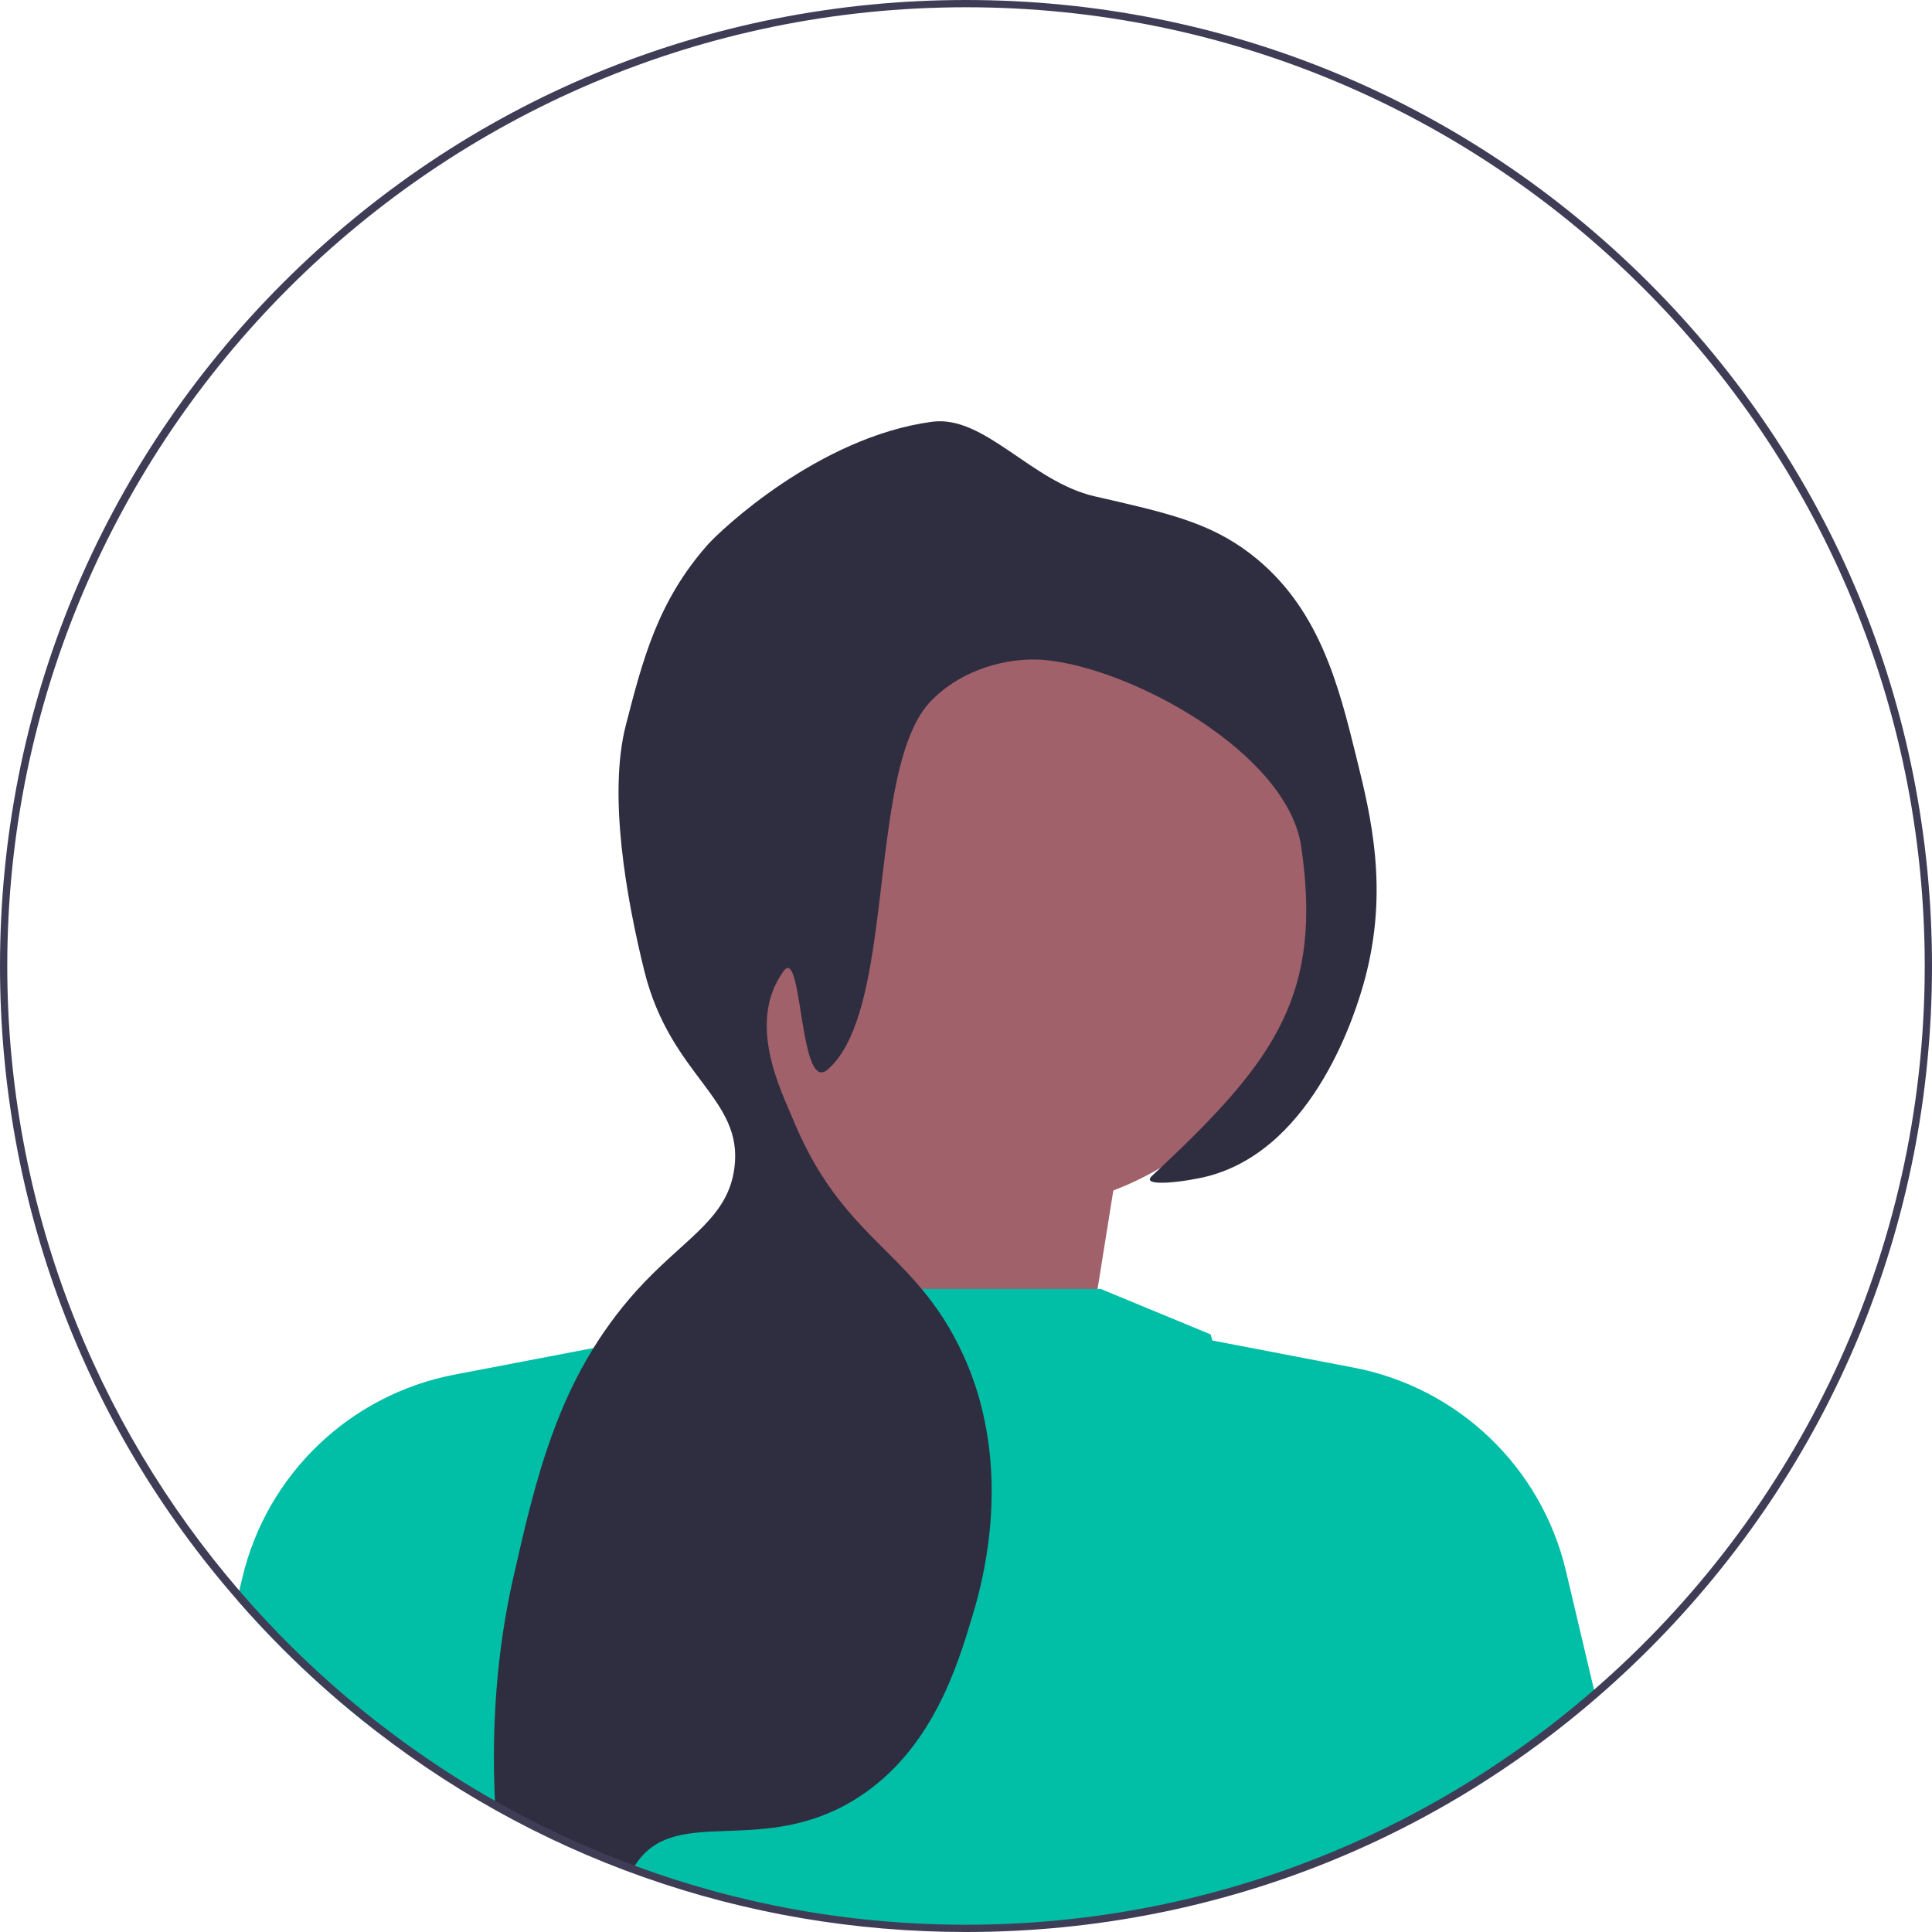
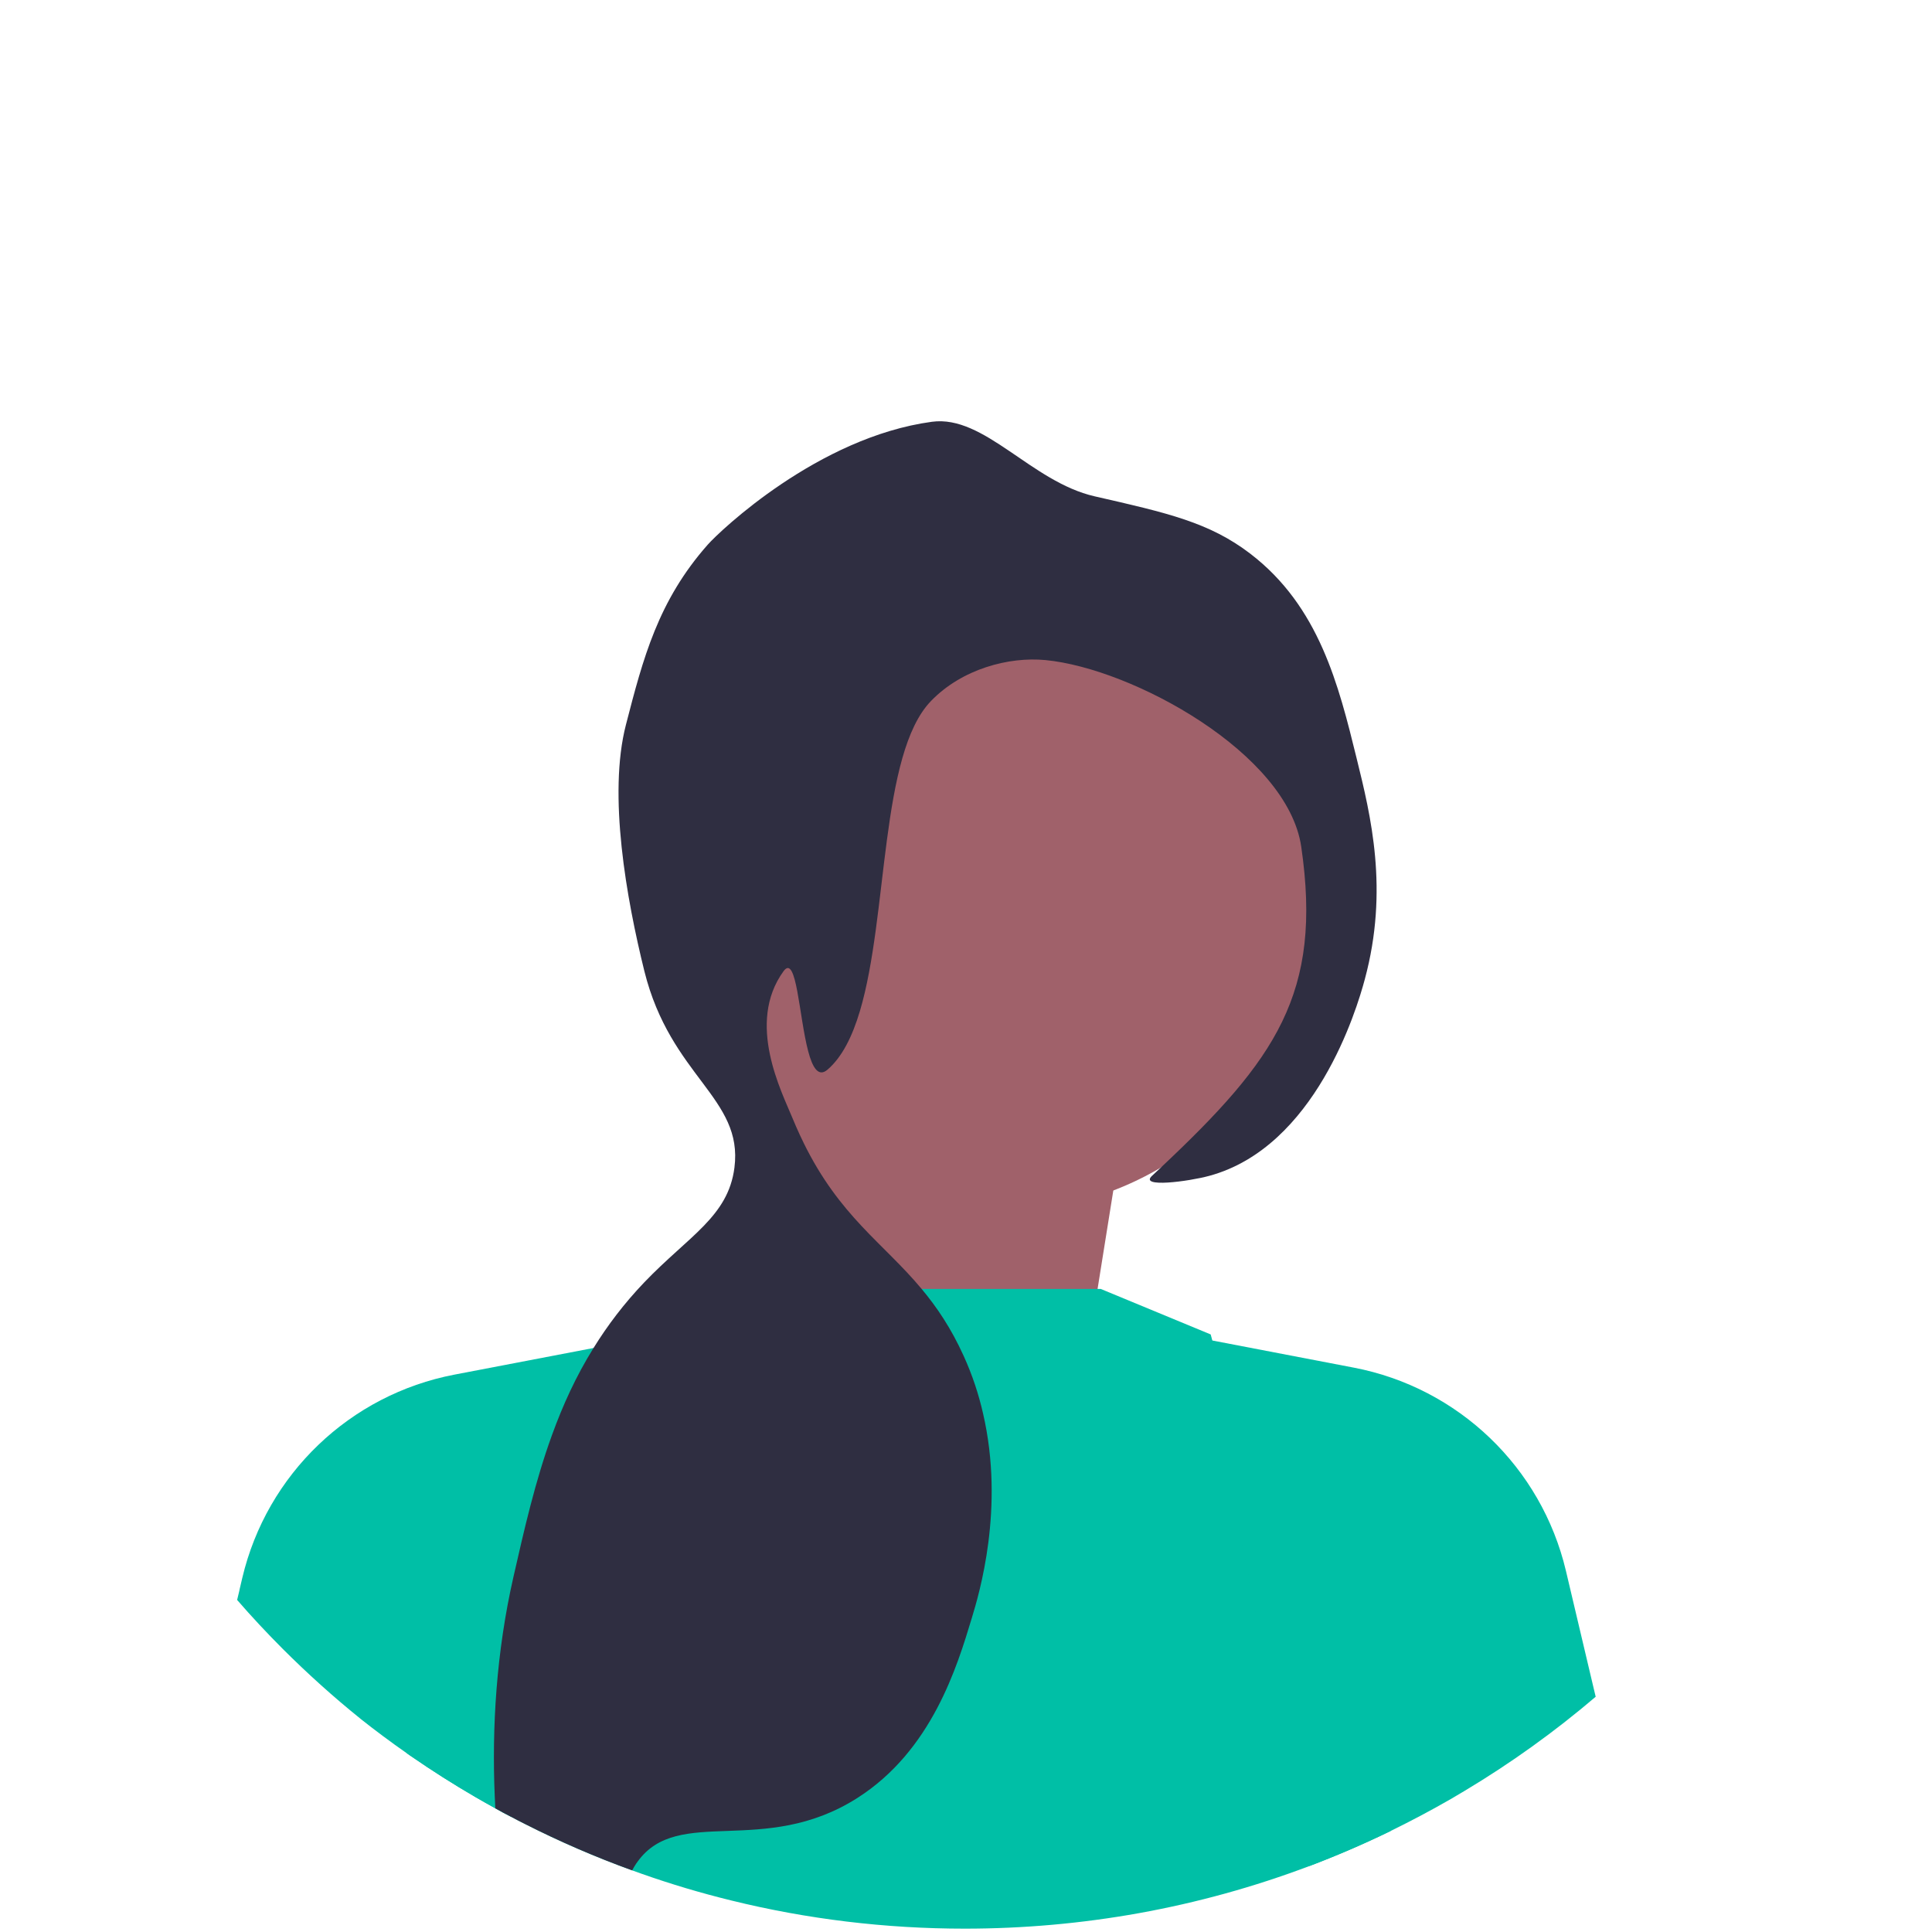
<svg xmlns="http://www.w3.org/2000/svg" width="133px" height="133px" viewBox="0 0 133 133" version="1.1">
  <g id="surface1">
+     <path style=" stroke:none;fill-rule:nonzero;fill:rgb(100%,100%,100%);fill-opacity:1;" d="M 133 66.5 C 133 29.773 103.227 0 66.5 0 C 29.773 0 0 29.773 0 66.5 C 0 103.227 29.773 133 66.5 133 C 103.227 133 133 103.227 133 66.5 Z M 133 66.5 " />
    <path style=" stroke:none;fill-rule:nonzero;fill:rgb(62.745%,38.039%,41.569%);fill-opacity:1;" d="M 74.266 96.805 L 77.43 77.023 L 56.062 68.316 L 52.898 98.387 Z M 74.266 96.805 " />
-     <path style=" stroke:none;fill-rule:nonzero;fill:rgb(0%,74.902%,65.098%);fill-opacity:1;" d="M 95.738 126.043 C 93.902 126.938 92.031 127.742 90.137 128.461 C 86.34 129.895 82.426 130.977 78.406 131.703 C 74.48 132.41 70.445 132.77 66.414 132.77 C 60.969 132.77 55.551 132.117 50.316 130.824 C 48.262 130.32 46.195 129.707 44.16 128.988 C 43.949 128.914 43.73 128.836 43.52 128.758 C 40.996 127.844 38.516 126.77 36.129 125.559 C 35.809 125.398 35.484 125.234 35.164 125.059 C 34.809 124.879 34.457 124.688 34.098 124.484 C 33.645 124.238 33.195 123.98 32.742 123.719 C 31.234 122.844 29.75 121.902 28.332 120.918 L 28.234 120.855 C 28.152 120.797 28.066 120.742 27.988 120.68 C 28.039 120.406 28.09 120.152 28.133 119.93 C 28.309 119.055 28.426 118.57 28.426 118.57 L 37.992 98.809 L 40.656 93.301 L 41.957 92.766 L 51.773 88.73 L 75.773 88.73 L 83.344 91.863 C 83.344 91.863 83.383 92.008 83.457 92.281 C 84.215 94.988 88.617 110.363 95.445 125.406 C 95.539 125.613 95.641 125.828 95.738 126.043 Z M 95.738 126.043 " />
-     <path style=" stroke:none;fill-rule:nonzero;fill:rgb(62.745%,38.039%,41.569%);fill-opacity:1;" d="M 90.652 61.594 C 90.652 73.629 80.898 83.383 68.863 83.383 C 56.832 83.383 47.078 73.629 47.078 61.594 C 47.078 49.562 56.832 39.809 68.863 39.809 C 80.898 39.809 90.652 49.562 90.652 61.594 Z M 90.652 61.594 " />
+     <path style=" stroke:none;fill-rule:nonzero;fill:rgb(0%,74.902%,65.098%);fill-opacity:1;" d="M 95.738 126.043 C 93.902 126.938 92.031 127.742 90.137 128.461 C 86.34 129.895 82.426 130.977 78.406 131.703 C 74.48 132.41 70.445 132.77 66.414 132.77 C 60.969 132.77 55.551 132.117 50.316 130.824 C 48.262 130.32 46.195 129.707 44.16 128.988 C 43.949 128.914 43.73 128.836 43.52 128.758 C 40.996 127.844 38.516 126.77 36.129 125.559 C 35.809 125.398 35.484 125.234 35.164 125.059 C 34.809 124.879 34.457 124.688 34.098 124.484 C 33.645 124.238 33.195 123.98 32.742 123.719 C 31.234 122.844 29.75 121.902 28.332 120.918 L 28.234 120.855 C 28.152 120.797 28.066 120.742 27.988 120.68 C 28.039 120.406 28.09 120.152 28.133 119.93 C 28.309 119.055 28.426 118.57 28.426 118.57 L 37.992 98.809 L 40.656 93.301 L 41.957 92.766 L 51.773 88.73 L 75.773 88.73 L 83.344 91.863 C 83.344 91.863 83.383 92.008 83.457 92.281 C 84.215 94.988 88.617 110.363 95.445 125.406 C 95.539 125.613 95.641 125.828 95.738 126.043 Z M 95.738 126.043 Z M 95.738 126.043 " />
+     <path style=" stroke:none;fill-rule:nonzero;fill:rgb(62.745%,38.039%,41.569%);fill-opacity:1;" d="M 90.652 61.594 C 90.652 73.629 80.898 83.383 68.863 83.383 C 56.832 83.383 47.078 73.629 47.078 61.594 C 47.078 49.562 56.832 39.809 68.863 39.809 C 80.898 39.809 90.652 49.562 90.652 61.594 Z M 90.652 61.594 Z M 90.652 61.594 " />
    <path style=" stroke:none;fill-rule:nonzero;fill:rgb(0%,74.902%,65.098%);fill-opacity:1;" d="M 41.996 92.578 L 41.957 92.766 L 35.316 124.352 L 35.258 124.625 L 35.164 125.059 C 34.809 124.879 34.453 124.684 34.102 124.488 C 33.645 124.238 33.195 123.98 32.742 123.719 C 31.234 122.844 29.75 121.898 28.328 120.922 L 28.234 120.855 C 28.152 120.797 28.066 120.738 27.988 120.684 C 26.902 119.926 25.844 119.137 24.812 118.32 C 24.805 118.316 24.801 118.309 24.793 118.301 C 22.949 116.816 21.176 115.219 19.477 113.523 C 18.383 112.426 17.328 111.301 16.324 110.141 L 16.477 109.504 L 16.488 109.438 L 16.68 108.621 C 18.371 101.484 24.086 96.008 31.289 94.629 L 40.859 92.797 Z M 41.996 92.578 " />
    <path style=" stroke:none;fill-rule:nonzero;fill:rgb(0%,74.902%,65.098%);fill-opacity:1;" d="M 109.848 116.805 C 107.031 119.207 104.008 121.379 100.816 123.289 C 100.508 123.477 100.188 123.66 99.871 123.848 C 98.516 124.629 97.133 125.359 95.738 126.043 C 93.902 126.938 92.031 127.742 90.137 128.461 L 89.988 127.766 L 82.488 92.098 L 83.457 92.281 L 93.191 94.148 C 100.395 95.527 106.113 101.008 107.801 108.145 L 109.664 116.031 Z M 109.848 116.805 " />
-     <path style=" stroke:none;fill-rule:nonzero;fill:rgb(18.431%,18.039%,25.49%);fill-opacity:1;" d="M 93.953 67.418 C 93.391 69.527 90.543 78.961 83.25 80.945 C 81.816 81.336 78.398 81.785 79.305 80.945 C 79.512 80.75 79.711 80.562 79.91 80.379 C 87.824 72.938 91.051 68.387 89.578 58.289 C 88.641 51.859 77.977 46.02 71.977 45.441 C 69.449 45.195 66.219 46.051 64.09 48.258 C 60.57 51.891 61.148 63.043 59.199 69.594 C 58.676 71.348 57.973 72.773 56.965 73.637 C 56.336 74.176 55.934 73.492 55.637 72.371 C 55.004 69.988 54.84 65.621 53.941 66.855 C 51.344 70.43 53.82 75.168 54.566 76.996 C 54.719 77.371 54.879 77.73 55.035 78.07 L 55.035 78.074 C 55.125 78.27 55.219 78.465 55.312 78.652 L 55.312 78.656 C 57.805 83.742 60.805 85.562 63.445 88.73 C 64.484 89.973 65.465 91.414 66.34 93.344 C 66.941 94.664 67.375 95.992 67.672 97.297 C 69.188 103.828 67.391 109.766 66.902 111.379 C 65.887 114.742 64.141 120.516 59.016 123.777 C 52.578 127.871 46.707 124.262 43.895 128.152 C 43.859 128.195 43.828 128.242 43.797 128.289 C 43.695 128.445 43.598 128.602 43.52 128.758 C 40.996 127.844 38.516 126.77 36.129 125.559 C 35.809 125.398 35.484 125.234 35.164 125.059 C 34.809 124.879 34.457 124.688 34.098 124.484 C 34.086 124.215 34.07 123.941 34.059 123.664 C 33.855 118.938 34.164 113.742 35.344 108.562 C 36.098 105.25 36.844 101.973 37.992 98.809 C 38.738 96.746 39.652 94.734 40.859 92.797 C 41.824 91.238 42.969 89.723 44.359 88.27 C 47.414 85.082 50.129 83.75 50.559 80.383 C 51.176 75.574 46.168 74.129 44.359 66.855 C 43.129 61.883 41.84 54.719 43.09 49.891 C 44.27 45.324 45.297 41.367 48.727 37.488 C 49.551 36.559 56.316 30.094 64.156 29.035 C 67.77 28.547 70.992 33.172 75.359 34.168 C 80.379 35.312 83.258 35.965 86.066 38.113 C 90.812 41.742 92.152 47.164 93.391 52.203 C 94.363 56.145 95.621 61.242 93.953 67.418 Z M 93.953 67.418 " />
-     <path style=" stroke:none;fill-rule:nonzero;fill:rgb(24.706%,23.922%,33.725%);fill-opacity:1;" d="M 113.523 19.477 C 100.961 6.918 84.262 0 66.5 0 C 48.738 0 32.039 6.918 19.477 19.477 C 6.918 32.039 0 48.738 0 66.5 C 0 82.711 5.762 98.039 16.324 110.141 C 17.328 111.301 18.383 112.426 19.477 113.523 C 21.176 115.219 22.949 116.816 24.793 118.301 C 24.801 118.309 24.805 118.316 24.812 118.32 C 36.59 127.832 51.148 133 66.5 133 C 84.262 133 100.961 126.082 113.523 113.523 C 126.082 100.961 133 84.262 133 66.5 C 133 48.738 126.082 32.039 113.523 19.477 Z M 109.734 116.324 C 105.469 120.039 100.719 123.207 95.594 125.734 C 93.797 126.621 91.953 127.426 90.07 128.148 C 82.746 130.961 74.801 132.5 66.5 132.5 C 58.488 132.5 50.809 131.066 43.703 128.441 C 40.785 127.363 37.965 126.086 35.258 124.625 C 34.859 124.41 34.465 124.191 34.074 123.969 C 32.008 122.801 30.012 121.523 28.094 120.141 C 23.809 117.066 19.906 113.492 16.477 109.504 C 6.523 97.941 0.5 82.914 0.5 66.5 C 0.5 30.109 30.109 0.5 66.5 0.5 C 102.891 0.5 132.5 30.109 132.5 66.5 C 132.5 86.371 123.676 104.219 109.734 116.324 Z M 109.734 116.324 " />
+     <path style=" stroke:none;fill-rule:nonzero;fill:rgb(18.431%,18.039%,25.49%);fill-opacity:1;" d="M 93.953 67.418 C 93.391 69.527 90.543 78.961 83.25 80.945 C 81.816 81.336 78.398 81.785 79.305 80.945 C 79.512 80.75 79.711 80.562 79.91 80.379 C 87.824 72.938 91.051 68.387 89.578 58.289 C 88.641 51.859 77.977 46.02 71.977 45.441 C 69.449 45.195 66.219 46.051 64.09 48.258 C 60.57 51.891 61.148 63.043 59.199 69.594 C 58.676 71.348 57.973 72.773 56.965 73.637 C 56.336 74.176 55.934 73.492 55.637 72.371 C 55.004 69.988 54.84 65.621 53.941 66.855 C 51.344 70.43 53.82 75.168 54.566 76.996 C 54.719 77.371 54.879 77.73 55.035 78.07 L 55.035 78.074 C 55.125 78.27 55.219 78.465 55.312 78.652 L 55.312 78.656 C 57.805 83.742 60.805 85.562 63.445 88.73 C 64.484 89.973 65.465 91.414 66.34 93.344 C 66.941 94.664 67.375 95.992 67.672 97.297 C 69.188 103.828 67.391 109.766 66.902 111.379 C 65.887 114.742 64.141 120.516 59.016 123.777 C 52.578 127.871 46.707 124.262 43.895 128.152 C 43.859 128.195 43.828 128.242 43.797 128.289 C 43.695 128.445 43.598 128.602 43.52 128.758 C 40.996 127.844 38.516 126.77 36.129 125.559 C 35.809 125.398 35.484 125.234 35.164 125.059 C 34.809 124.879 34.457 124.688 34.098 124.484 C 34.086 124.215 34.07 123.941 34.059 123.664 C 33.855 118.938 34.164 113.742 35.344 108.562 C 36.098 105.25 36.844 101.973 37.992 98.809 C 38.738 96.746 39.652 94.734 40.859 92.797 C 41.824 91.238 42.969 89.723 44.359 88.27 C 47.414 85.082 50.129 83.75 50.559 80.383 C 51.176 75.574 46.168 74.129 44.359 66.855 C 43.129 61.883 41.84 54.719 43.09 49.891 C 44.27 45.324 45.297 41.367 48.727 37.488 C 49.551 36.559 56.316 30.094 64.156 29.035 C 67.77 28.547 70.992 33.172 75.359 34.168 C 80.379 35.312 83.258 35.965 86.066 38.113 C 90.812 41.742 92.152 47.164 93.391 52.203 C 94.363 56.145 95.621 61.242 93.953 67.418 Z M 93.953 67.418 Z M 93.953 67.418 " />
  </g>
</svg>
